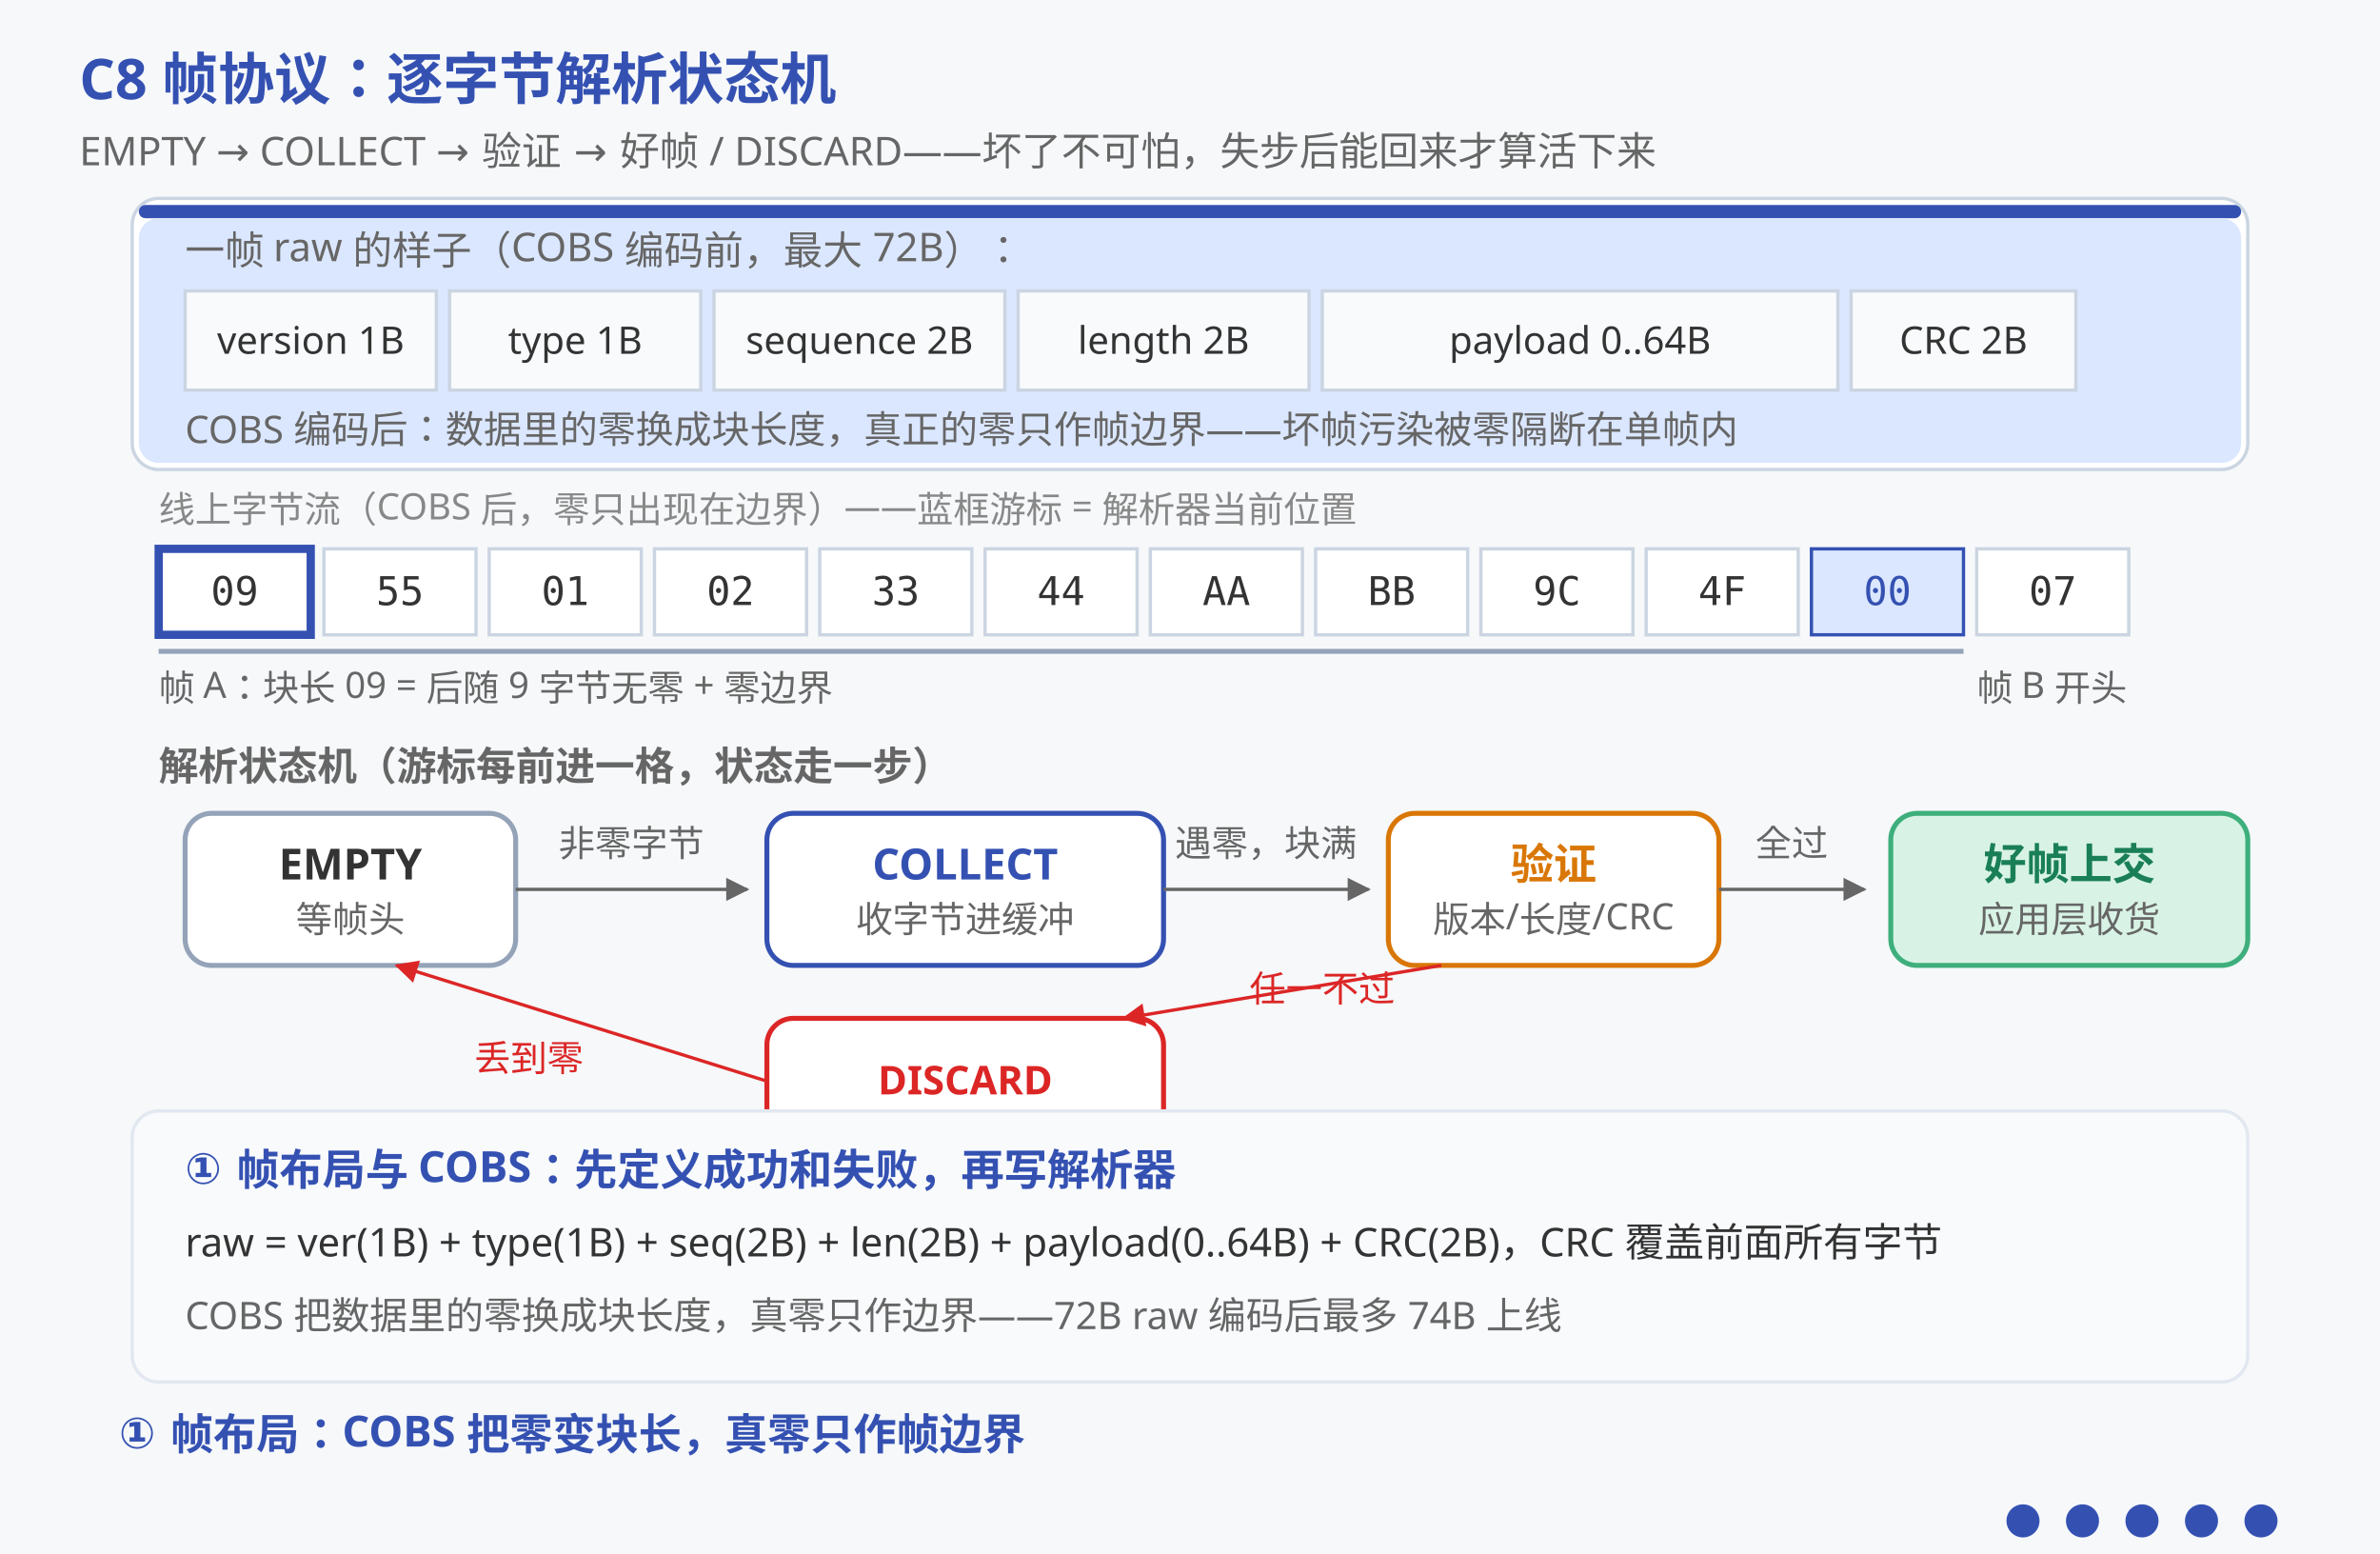
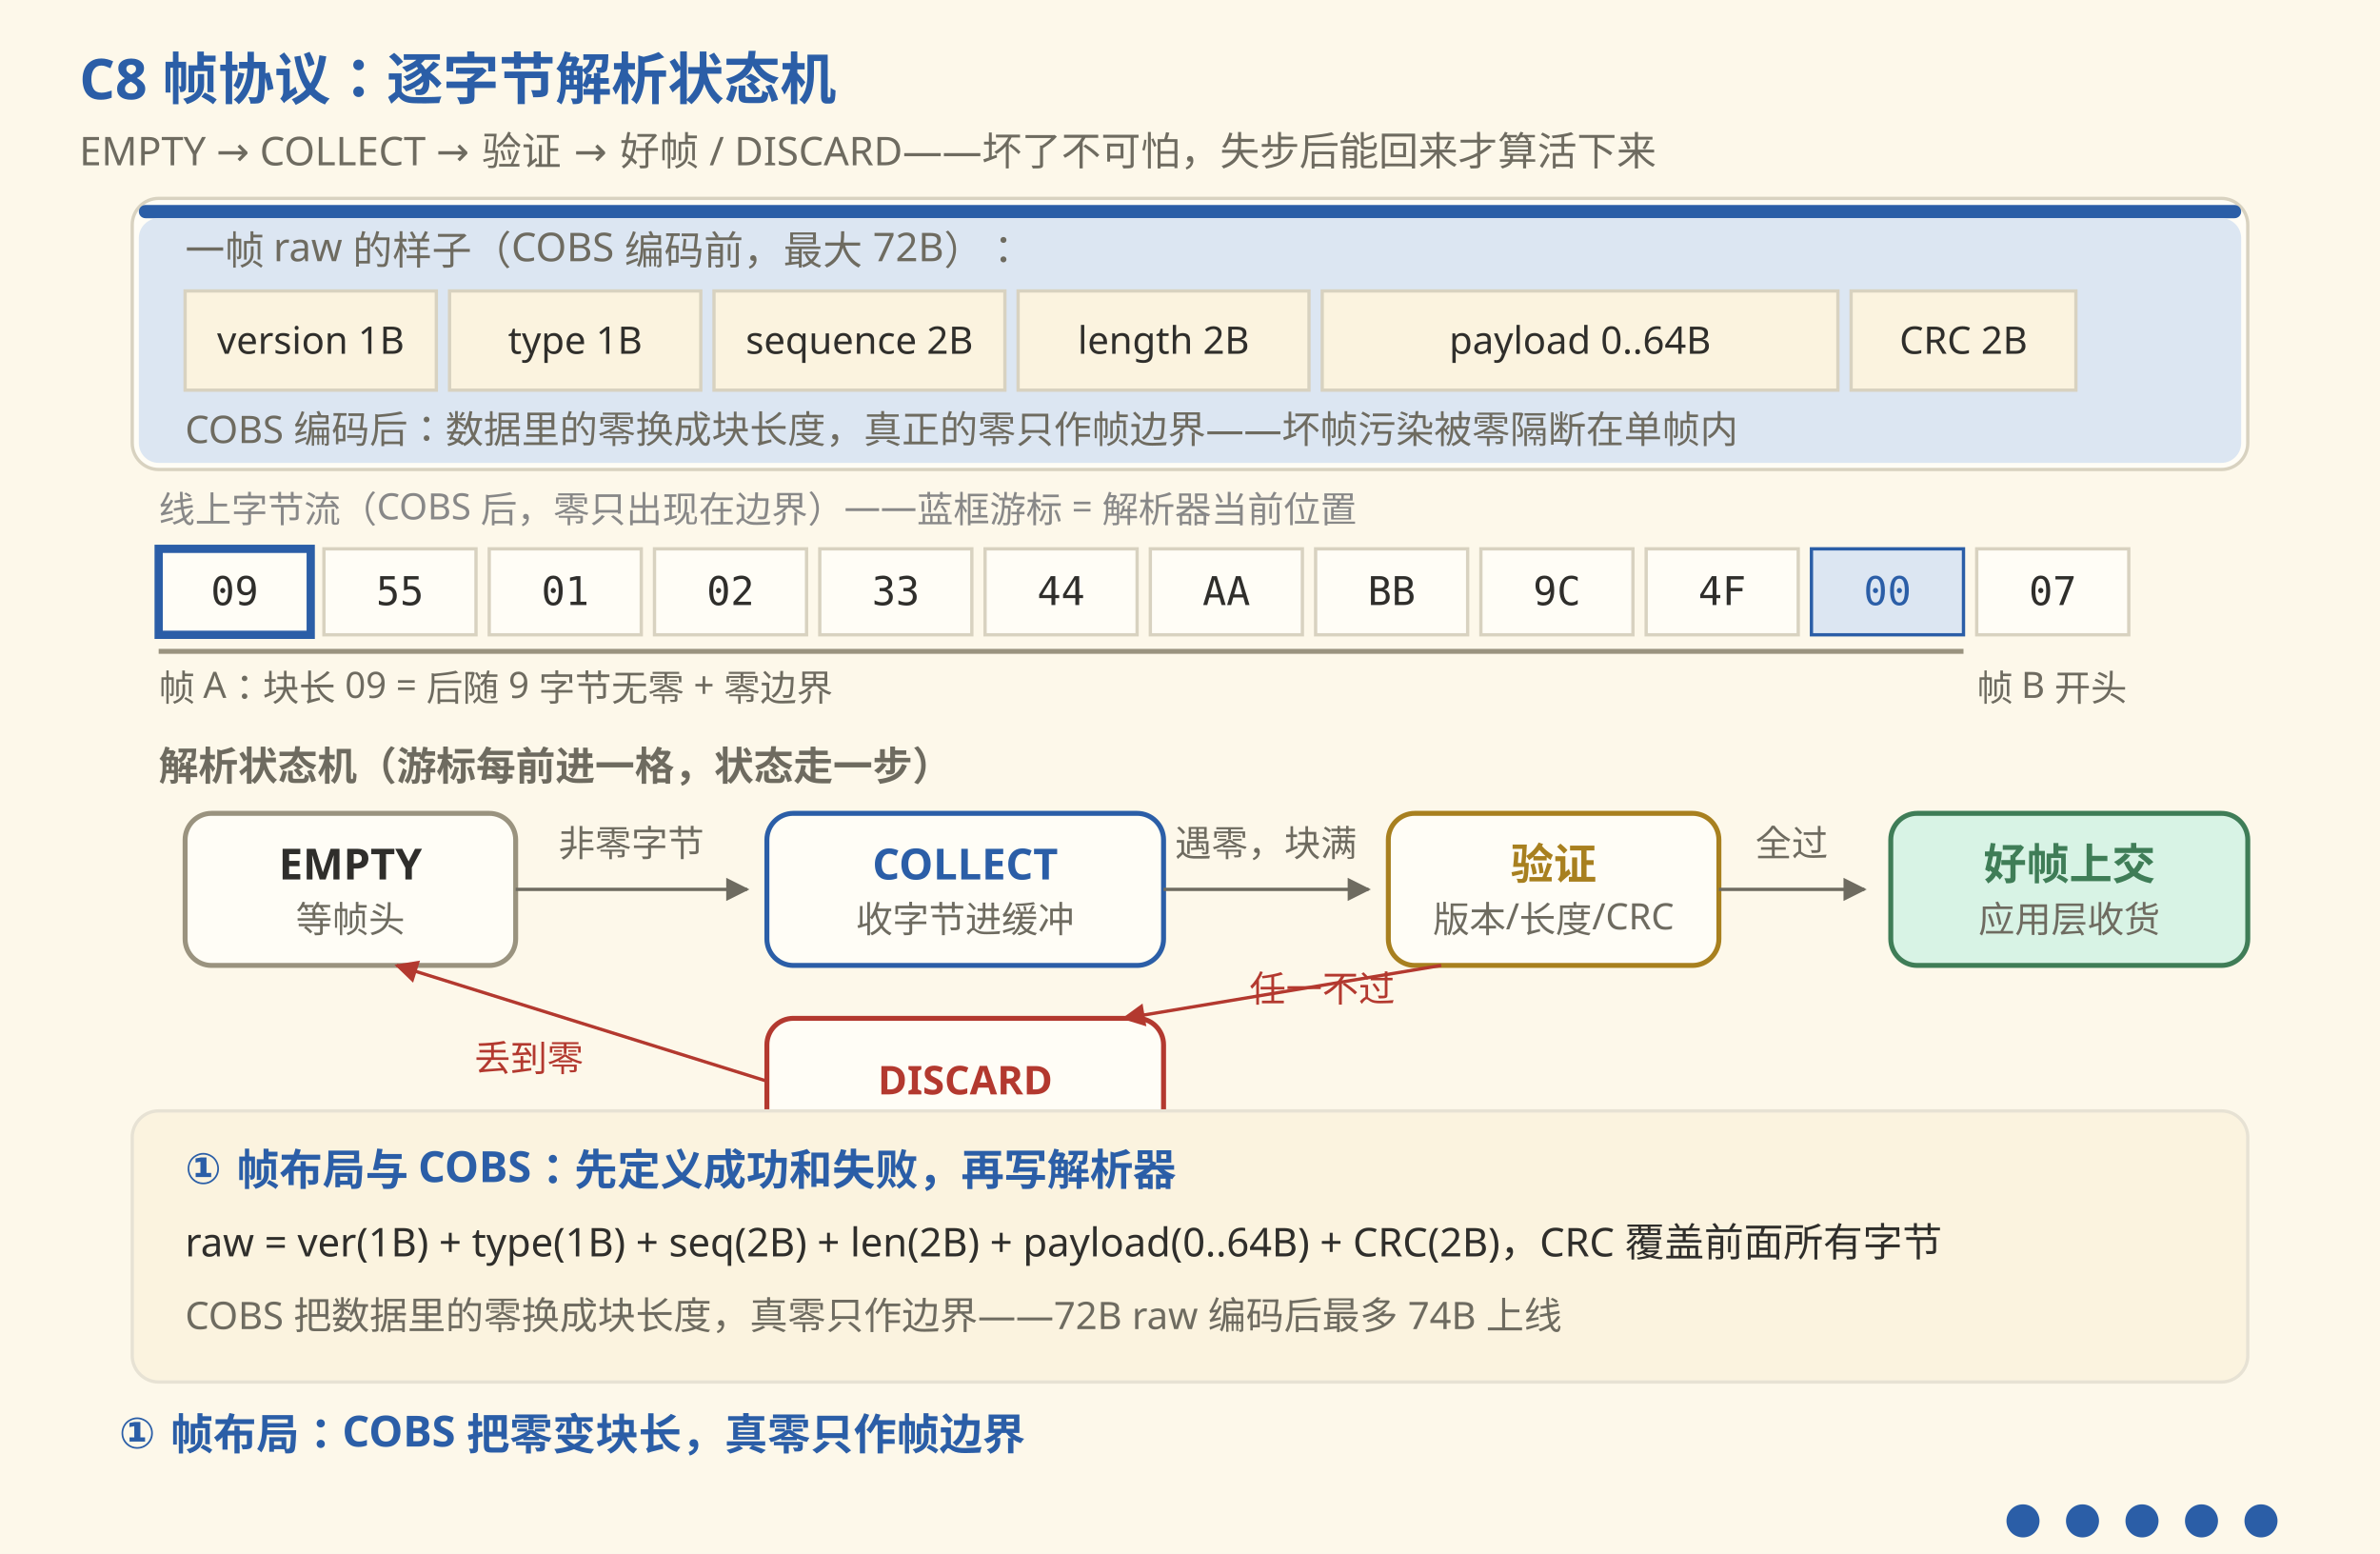
- <svg xmlns="http://www.w3.org/2000/svg" viewBox="0 0 720 470" font-family="'Segoe UI','Microsoft YaHei',sans-serif">
-   <rect width="720" height="470" fill="#f6f8fa" />
-   <text x="24" y="30" font-size="17" font-weight="bold" fill="#3451b2">C8 帧协议：逐字节解析状态机</text>
-   <text x="24" y="50" font-size="12" fill="#666">EMPTY → COLLECT → 验证 → 好帧 / DISCARD——坏了不可怕，失步后能回来才算活下来</text>
+ <svg xmlns="http://www.w3.org/2000/svg" viewBox="0 0 720 470" font-family="'Segoe Print','Comic Sans MS','Microsoft YaHei',sans-serif">
+   <rect width="720" height="470" fill="#FDF8EA" />
+   <text x="24" y="30" font-size="17" font-weight="bold" fill="#2B5EA7">C8 帧协议：逐字节解析状态机</text>
+   <text x="24" y="50" font-size="12" fill="#6E6B60">EMPTY → COLLECT → 验证 → 好帧 / DISCARD——坏了不可怕，失步后能回来才算活下来</text>
  <defs>
    <marker id="arr" viewBox="0 0 10 10" refX="9" refY="5" markerWidth="7" markerHeight="7" orient="auto-start-reverse">
-       <path d="M0,0 L10,5 L0,10 z" fill="#666" />
+       <path d="M0,0 L10,5 L0,10 z" fill="#6E6B60" />
    </marker>
    <marker id="arrR" viewBox="0 0 10 10" refX="9" refY="5" markerWidth="7" markerHeight="7" orient="auto-start-reverse">
-       <path d="M0,0 L10,5 L0,10 z" fill="#dc2626" />
+       <path d="M0,0 L10,5 L0,10 z" fill="#B3392F" />
    </marker>
  </defs>
-   <rect x="40" y="60" width="640" height="82" rx="8" fill="#ffffff" stroke="#cbd5e1" />
-   <rect x="42" y="62" width="636" height="4" rx="2" fill="#3451b2" />
-   <rect x="42" y="66" width="636" height="74" rx="6" fill="#dbe7ff">
+   <rect x="40" y="60" width="640" height="82" rx="8" fill="#FFFDF6" stroke="#D8D2C0" />
+   <rect x="42" y="62" width="636" height="4" rx="2" fill="#2B5EA7" />
+   <rect x="42" y="66" width="636" height="74" rx="6" fill="#DCE6F2">
    <animate attributeName="opacity" calcMode="discrete" values="1;0;0;0;0;0" keyTimes="0;0.2;0.4;0.6;0.8;1" dur="15s" repeatCount="indefinite" />
  </rect>
-   <text x="56" y="80" font-size="12" fill="#666">一帧 raw 的样子（COBS 编码前，最大 72B）：</text>
-   <g font-size="11.5" fill="#333" text-anchor="middle">
-     <rect x="56" y="88" width="76" height="30" fill="#f8fafc" stroke="#cbd5e1" />
+   <text x="56" y="80" font-size="12" fill="#6E6B60">一帧 raw 的样子（COBS 编码前，最大 72B）：</text>
+   <g font-size="11.5" fill="#2F2E2B" text-anchor="middle">
+     <rect x="56" y="88" width="76" height="30" fill="#FBF3DF" stroke="#D8D2C0" />
    <text x="94" y="107">version 1B</text>
-     <rect x="136" y="88" width="76" height="30" fill="#f8fafc" stroke="#cbd5e1" />
+     <rect x="136" y="88" width="76" height="30" fill="#FBF3DF" stroke="#D8D2C0" />
    <text x="174" y="107">type 1B</text>
-     <rect x="216" y="88" width="88" height="30" fill="#f8fafc" stroke="#cbd5e1" />
+     <rect x="216" y="88" width="88" height="30" fill="#FBF3DF" stroke="#D8D2C0" />
    <text x="260" y="107">sequence 2B</text>
-     <rect x="308" y="88" width="88" height="30" fill="#f8fafc" stroke="#cbd5e1" />
+     <rect x="308" y="88" width="88" height="30" fill="#FBF3DF" stroke="#D8D2C0" />
    <text x="352" y="107">length 2B</text>
-     <rect x="400" y="88" width="156" height="30" fill="#f8fafc" stroke="#cbd5e1" />
+     <rect x="400" y="88" width="156" height="30" fill="#FBF3DF" stroke="#D8D2C0" />
    <text x="478" y="107">payload 0..64B</text>
-     <rect x="560" y="88" width="68" height="30" fill="#f8fafc" stroke="#cbd5e1" />
+     <rect x="560" y="88" width="68" height="30" fill="#FBF3DF" stroke="#D8D2C0" />
    <text x="594" y="107">CRC 2B</text>
  </g>
-   <text x="56" y="134" font-size="11.5" fill="#666">COBS 编码后：数据里的零换成块长度，真正的零只作帧边界——坏帧污染被零隔断在单帧内</text>
+   <text x="56" y="134" font-size="11.5" fill="#6E6B60">COBS 编码后：数据里的零换成块长度，真正的零只作帧边界——坏帧污染被零隔断在单帧内</text>
  <text x="48" y="158" font-size="11" fill="#888">线上字节流（COBS 后，零只出现在边界）——蓝框游标 = 解析器当前位置</text>
-   <g font-size="12" font-family="Consolas,monospace" fill="#333" text-anchor="middle">
-     <rect x="48" y="166" width="46" height="26" fill="#ffffff" stroke="#cbd5e1" />
+   <g font-size="12" font-family="Consolas,monospace" fill="#2F2E2B" text-anchor="middle">
+     <rect x="48" y="166" width="46" height="26" fill="#FFFDF6" stroke="#D8D2C0" />
    <text x="71" y="183">09</text>
-     <rect x="98" y="166" width="46" height="26" fill="#ffffff" stroke="#cbd5e1" />
+     <rect x="98" y="166" width="46" height="26" fill="#FFFDF6" stroke="#D8D2C0" />
    <text x="121" y="183">55</text>
-     <rect x="148" y="166" width="46" height="26" fill="#ffffff" stroke="#cbd5e1" />
+     <rect x="148" y="166" width="46" height="26" fill="#FFFDF6" stroke="#D8D2C0" />
    <text x="171" y="183">01</text>
-     <rect x="198" y="166" width="46" height="26" fill="#ffffff" stroke="#cbd5e1" />
+     <rect x="198" y="166" width="46" height="26" fill="#FFFDF6" stroke="#D8D2C0" />
    <text x="221" y="183">02</text>
-     <rect x="248" y="166" width="46" height="26" fill="#ffffff" stroke="#cbd5e1" />
+     <rect x="248" y="166" width="46" height="26" fill="#FFFDF6" stroke="#D8D2C0" />
    <text x="271" y="183">33</text>
-     <rect x="298" y="166" width="46" height="26" fill="#ffffff" stroke="#cbd5e1" />
+     <rect x="298" y="166" width="46" height="26" fill="#FFFDF6" stroke="#D8D2C0" />
    <text x="321" y="183">44</text>
-     <rect x="348" y="166" width="46" height="26" fill="#ffffff" stroke="#cbd5e1" />
+     <rect x="348" y="166" width="46" height="26" fill="#FFFDF6" stroke="#D8D2C0" />
    <text x="371" y="183">AA</text>
-     <rect x="398" y="166" width="46" height="26" fill="#ffffff" stroke="#cbd5e1" />
+     <rect x="398" y="166" width="46" height="26" fill="#FFFDF6" stroke="#D8D2C0" />
    <text x="421" y="183">BB</text>
-     <rect x="448" y="166" width="46" height="26" fill="#ffffff" stroke="#cbd5e1" />
+     <rect x="448" y="166" width="46" height="26" fill="#FFFDF6" stroke="#D8D2C0" />
    <text x="471" y="183">9C</text>
-     <rect x="498" y="166" width="46" height="26" fill="#ffffff" stroke="#cbd5e1" />
+     <rect x="498" y="166" width="46" height="26" fill="#FFFDF6" stroke="#D8D2C0" />
    <text x="521" y="183">4F</text>
-     <rect x="548" y="166" width="46" height="26" fill="#dbe7ff" stroke="#3451b2" />
-     <text x="571" y="183" fill="#3451b2">00</text>
-     <rect x="598" y="166" width="46" height="26" fill="#ffffff" stroke="#cbd5e1" />
+     <rect x="548" y="166" width="46" height="26" fill="#DCE6F2" stroke="#2B5EA7" />
+     <text x="571" y="183" fill="#2B5EA7">00</text>
+     <rect x="598" y="166" width="46" height="26" fill="#FFFDF6" stroke="#D8D2C0" />
    <text x="621" y="183">07</text>
  </g>
-   <path d="M 48 197 H 594" stroke="#94a3b8" stroke-width="1.5" />
-   <text x="48" y="212" font-size="11" fill="#666">帧 A：块长 09 = 后随 9 字节无零 + 零边界</text>
-   <text x="598" y="212" font-size="11" fill="#666">帧 B 开头</text>
-   <rect x="48" y="166" width="46" height="26" fill="none" stroke="#3451b2" stroke-width="2.5">
+   <path d="M 48 197 H 594" stroke="#9A937F" stroke-width="1.5" />
+   <text x="48" y="212" font-size="11" fill="#6E6B60">帧 A：块长 09 = 后随 9 字节无零 + 零边界</text>
+   <text x="598" y="212" font-size="11" fill="#6E6B60">帧 B 开头</text>
+   <rect x="48" y="166" width="46" height="26" fill="none" stroke="#2B5EA7" stroke-width="2.5">
    <animateTransform attributeName="transform" type="translate" values="0 0;550 0" dur="15s" repeatCount="indefinite" />
  </rect>
-   <text x="48" y="236" font-size="12" font-weight="bold" fill="#666">解析状态机（游标每前进一格，状态走一步）</text>
+   <text x="48" y="236" font-size="12" font-weight="bold" fill="#6E6B60">解析状态机（游标每前进一格，状态走一步）</text>
  <rect x="56" y="246" width="100" height="46" rx="8" fill="#d8f3e5">
    <animate attributeName="opacity" calcMode="discrete" values="0;0;0;0;1;0" keyTimes="0;0.2;0.4;0.6;0.8;1" dur="15s" repeatCount="indefinite" />
  </rect>
-   <rect x="56" y="246" width="100" height="46" rx="8" fill="#ffffff" stroke="#94a3b8" stroke-width="1.5" />
-   <text x="106" y="266" font-size="13" font-weight="bold" fill="#333" text-anchor="middle">EMPTY</text>
-   <text x="106" y="282" font-size="11" fill="#666" text-anchor="middle">等帧头</text>
-   <rect x="232" y="246" width="120" height="46" rx="8" fill="#dbe7ff">
+   <rect x="56" y="246" width="100" height="46" rx="8" fill="#FFFDF6" stroke="#9A937F" stroke-width="1.5" />
+   <text x="106" y="266" font-size="13" font-weight="bold" fill="#2F2E2B" text-anchor="middle">EMPTY</text>
+   <text x="106" y="282" font-size="11" fill="#6E6B60" text-anchor="middle">等帧头</text>
+   <rect x="232" y="246" width="120" height="46" rx="8" fill="#DCE6F2">
    <animate attributeName="opacity" calcMode="discrete" values="0;1;0;0;0;0" keyTimes="0;0.2;0.4;0.6;0.8;1" dur="15s" repeatCount="indefinite" />
  </rect>
-   <rect x="232" y="246" width="120" height="46" rx="8" fill="#ffffff" stroke="#3451b2" stroke-width="1.5" />
-   <text x="292" y="266" font-size="13" font-weight="bold" fill="#3451b2" text-anchor="middle">COLLECT</text>
-   <text x="292" y="282" font-size="11" fill="#666" text-anchor="middle">收字节进缓冲</text>
+   <rect x="232" y="246" width="120" height="46" rx="8" fill="#FFFDF6" stroke="#2B5EA7" stroke-width="1.5" />
+   <text x="292" y="266" font-size="13" font-weight="bold" fill="#2B5EA7" text-anchor="middle">COLLECT</text>
+   <text x="292" y="282" font-size="11" fill="#6E6B60" text-anchor="middle">收字节进缓冲</text>
  <rect x="420" y="246" width="100" height="46" rx="8" fill="#fdf0d5">
    <animate attributeName="opacity" calcMode="discrete" values="0;0;1;1;0;0" keyTimes="0;0.2;0.4;0.6;0.8;1" dur="15s" repeatCount="indefinite" />
  </rect>
-   <rect x="420" y="246" width="100" height="46" rx="8" fill="#ffffff" stroke="#d97706" stroke-width="1.5" />
-   <text x="470" y="266" font-size="13" font-weight="bold" fill="#d97706" text-anchor="middle">验证</text>
-   <text x="470" y="282" font-size="11" fill="#666" text-anchor="middle">版本/长度/CRC</text>
-   <rect x="572" y="246" width="108" height="46" rx="8" fill="#d8f3e5" stroke="#3eaf7c" stroke-width="1.5" />
-   <text x="626" y="266" font-size="13" font-weight="bold" fill="#1a7f56" text-anchor="middle">好帧上交</text>
-   <text x="626" y="282" font-size="11" fill="#666" text-anchor="middle">应用层收货</text>
+   <rect x="420" y="246" width="100" height="46" rx="8" fill="#FFFDF6" stroke="#A8801F" stroke-width="1.5" />
+   <text x="470" y="266" font-size="13" font-weight="bold" fill="#A8801F" text-anchor="middle">验证</text>
+   <text x="470" y="282" font-size="11" fill="#6E6B60" text-anchor="middle">版本/长度/CRC</text>
+   <rect x="572" y="246" width="108" height="46" rx="8" fill="#d8f3e5" stroke="#3F7D57" stroke-width="1.5" />
+   <text x="626" y="266" font-size="13" font-weight="bold" fill="#3F7D57" text-anchor="middle">好帧上交</text>
+   <text x="626" y="282" font-size="11" fill="#6E6B60" text-anchor="middle">应用层收货</text>
  <rect x="232" y="308" width="120" height="38" rx="8" fill="#fdf0d5">
    <animate attributeName="opacity" calcMode="discrete" values="0;0;0;1;0;0" keyTimes="0;0.2;0.4;0.6;0.8;1" dur="15s" repeatCount="indefinite" />
  </rect>
-   <rect x="232" y="308" width="120" height="38" rx="8" fill="#ffffff" stroke="#dc2626" stroke-width="1.5" />
-   <text x="292" y="331" font-size="12" font-weight="bold" fill="#dc2626" text-anchor="middle">DISCARD</text>
-   <line x1="156" y1="269" x2="226" y2="269" stroke="#666" marker-end="url(#arr)" />
-   <text x="191" y="259" font-size="11" fill="#666" text-anchor="middle">非零字节</text>
-   <line x1="352" y1="269" x2="414" y2="269" stroke="#666" marker-end="url(#arr)" />
-   <text x="383" y="259" font-size="11" fill="#666" text-anchor="middle">遇零，块满</text>
-   <line x1="520" y1="269" x2="564" y2="269" stroke="#666" marker-end="url(#arr)" />
-   <text x="542" y="259" font-size="11" fill="#666" text-anchor="middle">全过</text>
-   <line x1="436" y1="292" x2="340" y2="308" stroke="#dc2626" marker-end="url(#arrR)" />
-   <text x="400" y="303" font-size="11" fill="#dc2626" text-anchor="middle">任一不过</text>
-   <line x1="232" y1="327" x2="120" y2="292" stroke="#dc2626" marker-end="url(#arrR)" />
-   <text x="160" y="324" font-size="11" fill="#dc2626" text-anchor="middle">丢到零</text>
+   <rect x="232" y="308" width="120" height="38" rx="8" fill="#FFFDF6" stroke="#B3392F" stroke-width="1.5" />
+   <text x="292" y="331" font-size="12" font-weight="bold" fill="#B3392F" text-anchor="middle">DISCARD</text>
+   <line x1="156" y1="269" x2="226" y2="269" stroke="#6E6B60" marker-end="url(#arr)" />
+   <text x="191" y="259" font-size="11" fill="#6E6B60" text-anchor="middle">非零字节</text>
+   <line x1="352" y1="269" x2="414" y2="269" stroke="#6E6B60" marker-end="url(#arr)" />
+   <text x="383" y="259" font-size="11" fill="#6E6B60" text-anchor="middle">遇零，块满</text>
+   <line x1="520" y1="269" x2="564" y2="269" stroke="#6E6B60" marker-end="url(#arr)" />
+   <text x="542" y="259" font-size="11" fill="#6E6B60" text-anchor="middle">全过</text>
+   <line x1="436" y1="292" x2="340" y2="308" stroke="#B3392F" marker-end="url(#arrR)" />
+   <text x="400" y="303" font-size="11" fill="#B3392F" text-anchor="middle">任一不过</text>
+   <line x1="232" y1="327" x2="120" y2="292" stroke="#B3392F" marker-end="url(#arrR)" />
+   <text x="160" y="324" font-size="11" fill="#B3392F" text-anchor="middle">丢到零</text>
  <g opacity="1">
    <animate attributeName="opacity" calcMode="discrete" values="1;0;0;0;0;0" keyTimes="0;0.2;0.4;0.6;0.8;1" dur="15s" repeatCount="indefinite" />
-     <rect x="40" y="336" width="640" height="82" rx="8" fill="#f8fafc" stroke="#e2e8f0" />
-     <text x="56" y="358" font-size="13" font-weight="bold" fill="#3451b2">① 帧布局与 COBS：先定义成功和失败，再写解析器</text>
-     <text x="56" y="380" font-size="12" fill="#333">raw = ver(1B) + type(1B) + seq(2B) + len(2B) + payload(0..64B) + CRC(2B)，CRC 覆盖前面所有字节</text>
-     <text x="56" y="402" font-size="11.5" fill="#666">COBS 把数据里的零换成块长度，真零只作边界——72B raw 编码后最多 74B 上线</text>
+     <rect x="40" y="336" width="640" height="82" rx="8" fill="#FBF3DF" stroke="#E7E2D4" />
+     <text x="56" y="358" font-size="13" font-weight="bold" fill="#2B5EA7">① 帧布局与 COBS：先定义成功和失败，再写解析器</text>
+     <text x="56" y="380" font-size="12" fill="#2F2E2B">raw = ver(1B) + type(1B) + seq(2B) + len(2B) + payload(0..64B) + CRC(2B)，CRC 覆盖前面所有字节</text>
+     <text x="56" y="402" font-size="11.5" fill="#6E6B60">COBS 把数据里的零换成块长度，真零只作边界——72B raw 编码后最多 74B 上线</text>
  </g>
  <g opacity="0">
    <animate attributeName="opacity" calcMode="discrete" values="0;1;0;0;0;0" keyTimes="0;0.2;0.4;0.6;0.8;1" dur="15s" repeatCount="indefinite" />
-     <rect x="40" y="336" width="640" height="82" rx="8" fill="#f8fafc" stroke="#e2e8f0" />
-     <text x="56" y="358" font-size="13" font-weight="bold" fill="#3451b2">② EMPTY→COLLECT：非零字节逐个进缓冲</text>
-     <text x="56" y="380" font-size="12" fill="#333">一帧分 10 次到达，解析结果与一次到达相同——流式只认字节序，不假设到达时间</text>
-     <text x="56" y="402" font-size="11.5" fill="#666">100ms 间字节超时按适配层观察时间计，不声称掌握每个字节的物理到达时刻</text>
+     <rect x="40" y="336" width="640" height="82" rx="8" fill="#FBF3DF" stroke="#E7E2D4" />
+     <text x="56" y="358" font-size="13" font-weight="bold" fill="#2B5EA7">② EMPTY→COLLECT：非零字节逐个进缓冲</text>
+     <text x="56" y="380" font-size="12" fill="#2F2E2B">一帧分 10 次到达，解析结果与一次到达相同——流式只认字节序，不假设到达时间</text>
+     <text x="56" y="402" font-size="11.5" fill="#6E6B60">100ms 间字节超时按适配层观察时间计，不声称掌握每个字节的物理到达时刻</text>
  </g>
  <g opacity="0">
    <animate attributeName="opacity" calcMode="discrete" values="0;0;1;0;0;0" keyTimes="0;0.2;0.4;0.6;0.8;1" dur="15s" repeatCount="indefinite" />
-     <rect x="40" y="336" width="640" height="82" rx="8" fill="#f8fafc" stroke="#e2e8f0" />
-     <text x="56" y="358" font-size="13" font-weight="bold" fill="#1a7f56">③ 遇零验证：版本、长度、CRC 逐一过堂</text>
-     <text x="56" y="380" font-size="12" fill="#333">全过才上交应用层，解析器回 EMPTY 等下一帧——序号用于匹配响应</text>
-     <text x="56" y="402" font-size="11.5" fill="#666">CRC 检测损坏但不是认证；多字节字段显式移位，不把 C 结构体内存直接发送</text>
+     <rect x="40" y="336" width="640" height="82" rx="8" fill="#FBF3DF" stroke="#E7E2D4" />
+     <text x="56" y="358" font-size="13" font-weight="bold" fill="#3F7D57">③ 遇零验证：版本、长度、CRC 逐一过堂</text>
+     <text x="56" y="380" font-size="12" fill="#2F2E2B">全过才上交应用层，解析器回 EMPTY 等下一帧——序号用于匹配响应</text>
+     <text x="56" y="402" font-size="11.5" fill="#6E6B60">CRC 检测损坏但不是认证；多字节字段显式移位，不把 C 结构体内存直接发送</text>
  </g>
  <g opacity="0">
    <animate attributeName="opacity" calcMode="discrete" values="0;0;0;1;0;0" keyTimes="0;0.2;0.4;0.6;0.8;1" dur="15s" repeatCount="indefinite" />
-     <rect x="40" y="336" width="640" height="82" rx="8" fill="#f8fafc" stroke="#e2e8f0" />
-     <text x="56" y="358" font-size="13" font-weight="bold" fill="#dc2626">④ 任一不过 → DISCARD：丢字节直到下一个零</text>
-     <text x="56" y="380" font-size="12" fill="#333">过长、超时或已知丢字节都进 DISCARD——绝不把失步前后的残段拼接成帧</text>
-     <text x="56" y="402" font-size="11.5" fill="#666">响应入队失败时不执行故障命令：否则主机看似超时，设备却已执行不可重试操作</text>
+     <rect x="40" y="336" width="640" height="82" rx="8" fill="#FBF3DF" stroke="#E7E2D4" />
+     <text x="56" y="358" font-size="13" font-weight="bold" fill="#B3392F">④ 任一不过 → DISCARD：丢字节直到下一个零</text>
+     <text x="56" y="380" font-size="12" fill="#2F2E2B">过长、超时或已知丢字节都进 DISCARD——绝不把失步前后的残段拼接成帧</text>
+     <text x="56" y="402" font-size="11.5" fill="#6E6B60">响应入队失败时不执行故障命令：否则主机看似超时，设备却已执行不可重试操作</text>
  </g>
  <g opacity="0">
    <animate attributeName="opacity" calcMode="discrete" values="0;0;0;0;1;0" keyTimes="0;0.2;0.4;0.6;0.8;1" dur="15s" repeatCount="indefinite" />
-     <rect x="40" y="336" width="640" height="82" rx="8" fill="#f8fafc" stroke="#e2e8f0" />
-     <text x="56" y="358" font-size="13" font-weight="bold" fill="#d97706">⑤ 重新同步：主机重连前先发额外零</text>
-     <text x="56" y="380" font-size="12" fill="#333">解析器收到零立刻回 EMPTY——丢失后的第一个合法帧可能只提供重同步边界</text>
-     <text x="56" y="402" font-size="11.5" fill="#666">TX 只有 4 个帧槽：队满丢新帧并计数；单帧 100ms 未完成放弃余部，后续先发零</text>
+     <rect x="40" y="336" width="640" height="82" rx="8" fill="#FBF3DF" stroke="#E7E2D4" />
+     <text x="56" y="358" font-size="13" font-weight="bold" fill="#A8801F">⑤ 重新同步：主机重连前先发额外零</text>
+     <text x="56" y="380" font-size="12" fill="#2F2E2B">解析器收到零立刻回 EMPTY——丢失后的第一个合法帧可能只提供重同步边界</text>
+     <text x="56" y="402" font-size="11.5" fill="#6E6B60">TX 只有 4 个帧槽：队满丢新帧并计数；单帧 100ms 未完成放弃余部，后续先发零</text>
  </g>
-   <g font-size="13" font-weight="bold" fill="#3451b2">
+   <g font-size="13" font-weight="bold" fill="#2B5EA7">
    <g opacity="1">
      <animate attributeName="opacity" calcMode="discrete" values="1;0;0;0;0;1" keyTimes="0;0.2;0.4;0.6;0.8;1" dur="15s" repeatCount="indefinite" />
      <text x="36" y="438">① 帧布局：COBS 把零变块长，真零只作帧边界</text>
    </g>
    <g opacity="0">
      <animate attributeName="opacity" calcMode="discrete" values="0;1;0;0;0;0" keyTimes="0;0.2;0.4;0.6;0.8;1" dur="15s" repeatCount="indefinite" />
      <text x="36" y="438">② EMPTY→COLLECT：非零逐字节进缓冲，流式不挑到达方式</text>
    </g>
    <g opacity="0">
      <animate attributeName="opacity" calcMode="discrete" values="0;0;1;0;0;0" keyTimes="0;0.2;0.4;0.6;0.8;1" dur="15s" repeatCount="indefinite" />
      <text x="36" y="438">③ 遇零验证：版本/长度/CRC 全过，好帧上交应用</text>
    </g>
    <g opacity="0">
      <animate attributeName="opacity" calcMode="discrete" values="0;0;0;1;0;0" keyTimes="0;0.2;0.4;0.6;0.8;1" dur="15s" repeatCount="indefinite" />
      <text x="36" y="438">④ 任一不过→DISCARD：丢到下一个零，不拼残段</text>
    </g>
    <g opacity="0">
      <animate attributeName="opacity" calcMode="discrete" values="0;0;0;0;1;0" keyTimes="0;0.2;0.4;0.6;0.8;1" dur="15s" repeatCount="indefinite" />
      <text x="36" y="438">⑤ 重新同步：重连先发零，解析器回 EMPTY 等新帧</text>
    </g>
  </g>
-   <g transform="translate(612,460)" fill="#3451b2">
+   <g transform="translate(612,460)" fill="#2B5EA7">
    <circle cx="0" cy="0" r="5">
      <animate attributeName="opacity" calcMode="discrete" values="1;0.2;0.2;0.2;0.2;0.2" keyTimes="0;0.2;0.4;0.6;0.8;1" dur="15s" repeatCount="indefinite" />
    </circle>
    <circle cx="18" cy="0" r="5">
      <animate attributeName="opacity" calcMode="discrete" values="0.2;1;0.2;0.2;0.2;0.2" keyTimes="0;0.2;0.4;0.6;0.8;1" dur="15s" repeatCount="indefinite" />
    </circle>
    <circle cx="36" cy="0" r="5">
      <animate attributeName="opacity" calcMode="discrete" values="0.2;0.2;1;0.2;0.2;0.2" keyTimes="0;0.2;0.4;0.6;0.8;1" dur="15s" repeatCount="indefinite" />
    </circle>
    <circle cx="54" cy="0" r="5">
      <animate attributeName="opacity" calcMode="discrete" values="0.2;0.2;0.2;1;0.2;0.2" keyTimes="0;0.2;0.4;0.6;0.8;1" dur="15s" repeatCount="indefinite" />
    </circle>
    <circle cx="72" cy="0" r="5">
      <animate attributeName="opacity" calcMode="discrete" values="0.2;0.2;0.2;0.2;1;0.2" keyTimes="0;0.2;0.4;0.6;0.8;1" dur="15s" repeatCount="indefinite" />
    </circle>
  </g>
</svg>
